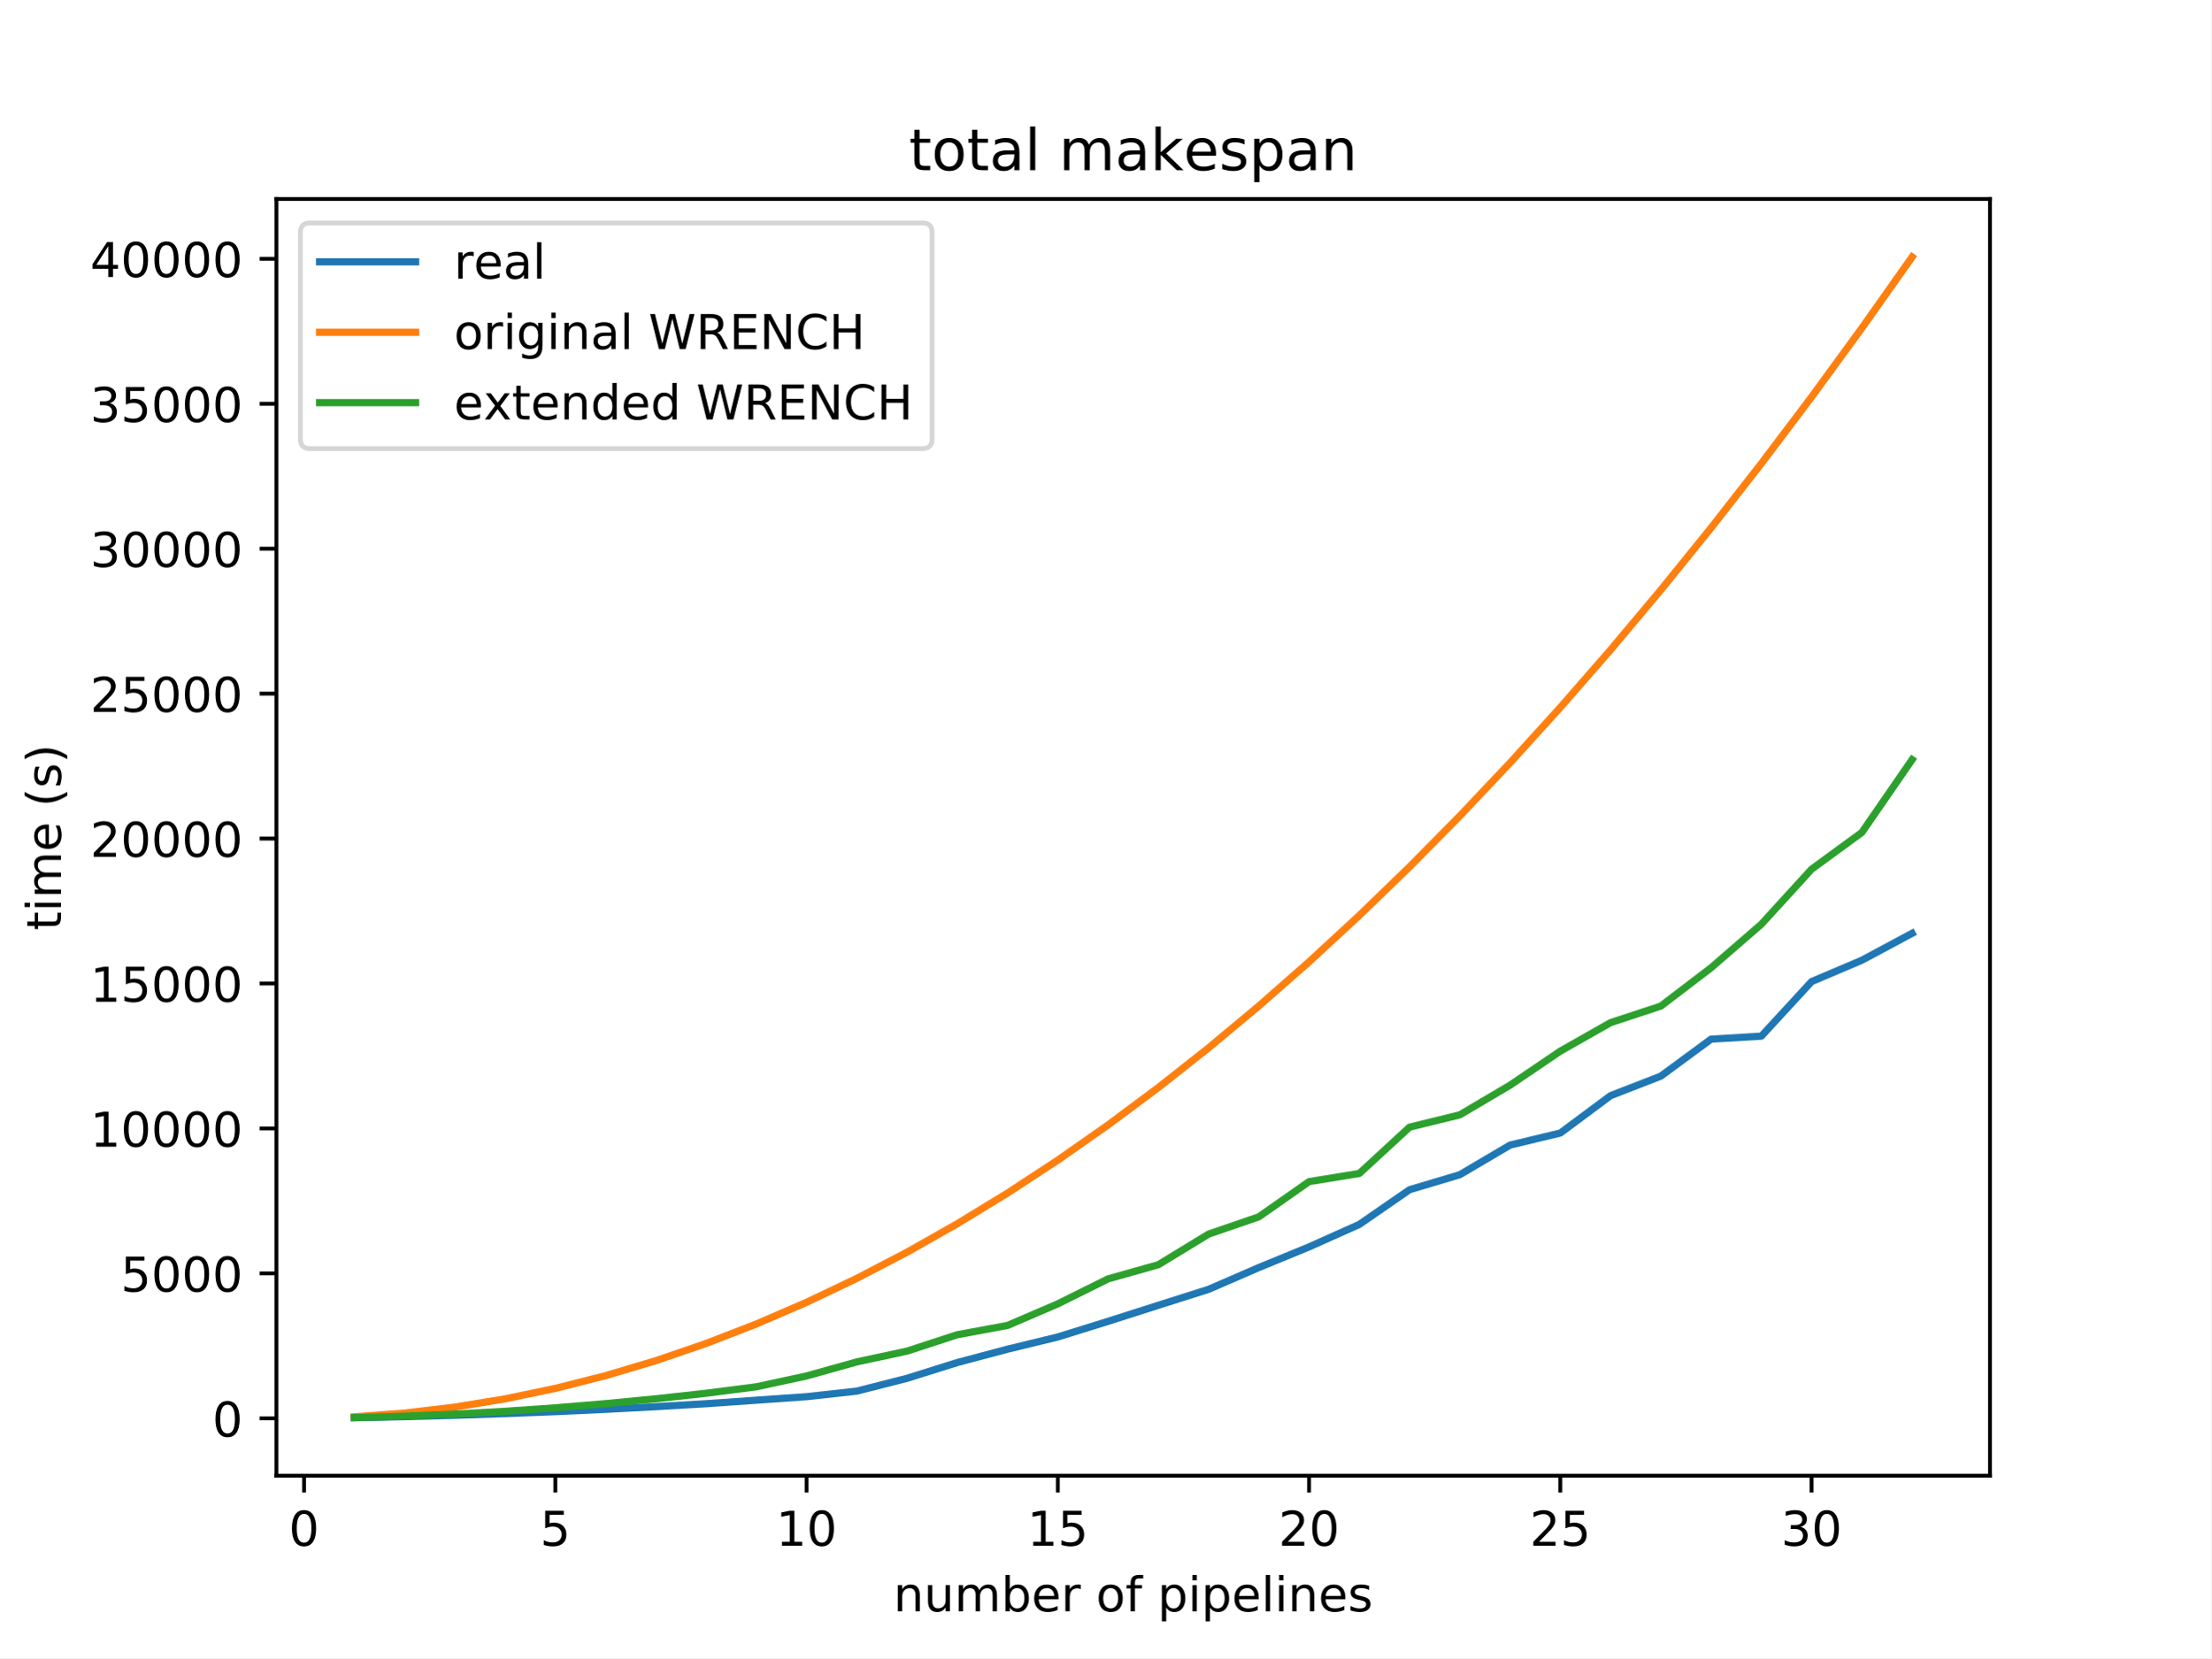
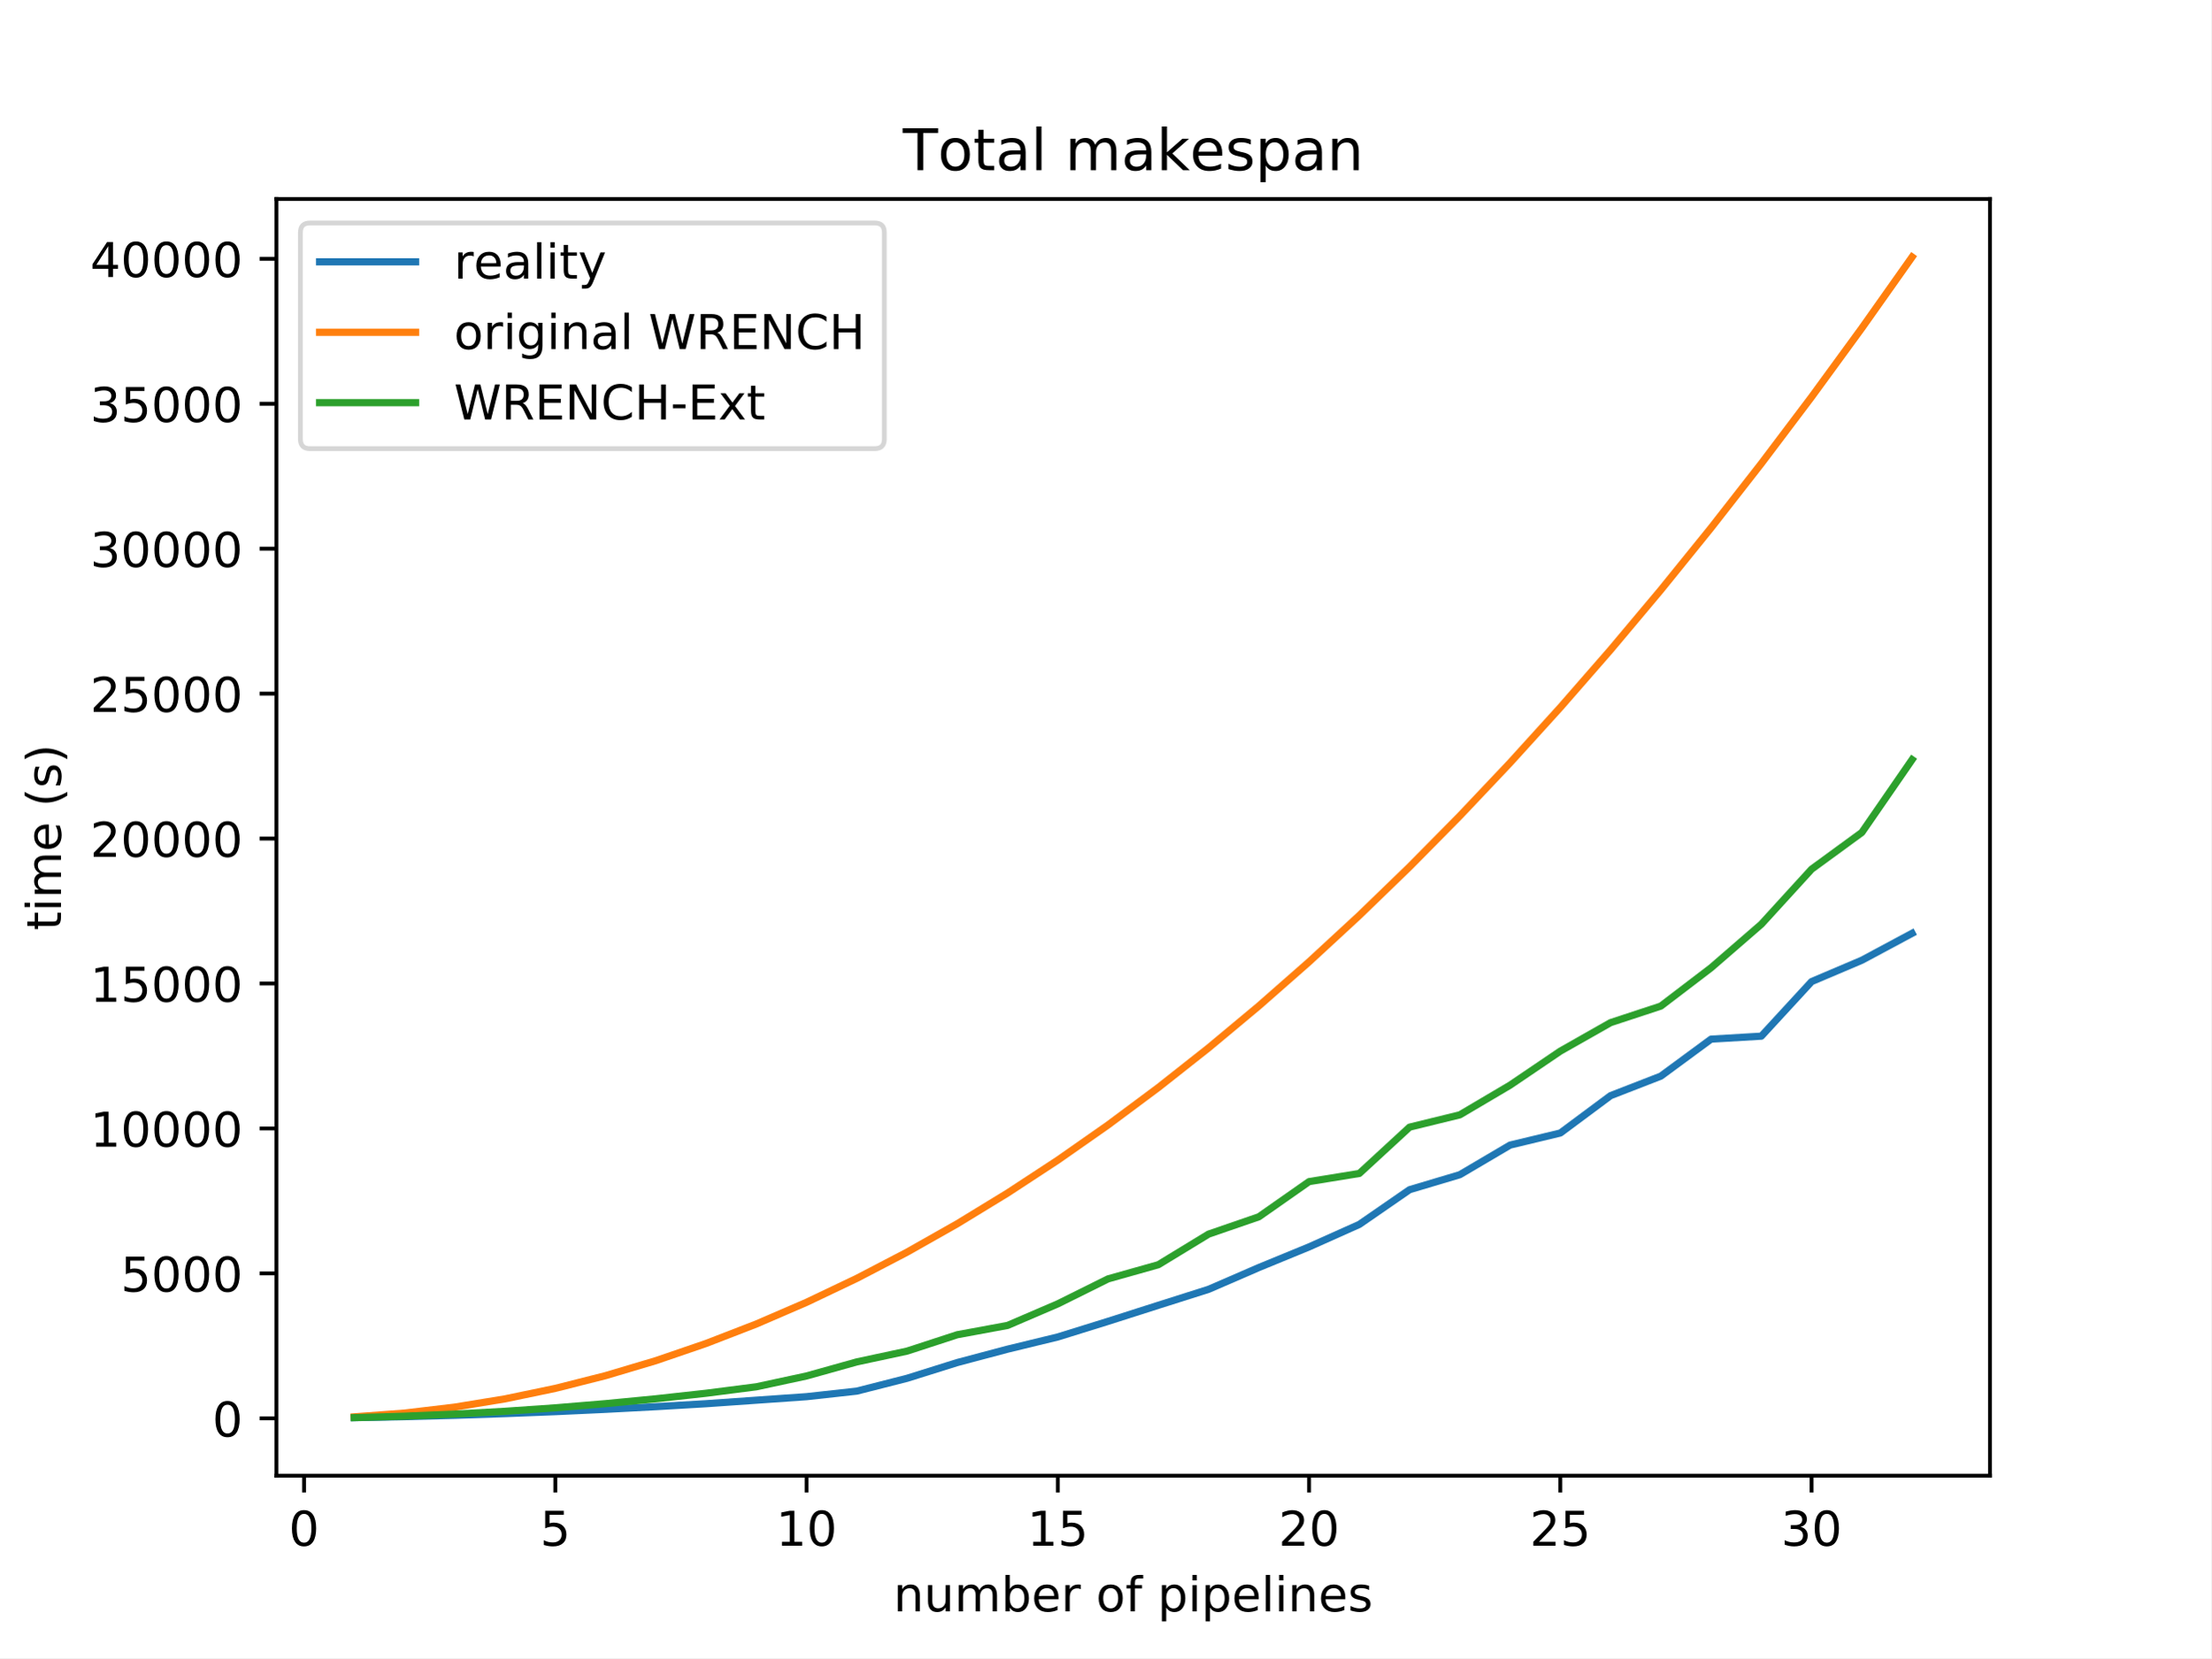
<svg xmlns="http://www.w3.org/2000/svg" xmlns:xlink="http://www.w3.org/1999/xlink" height="345.6pt" version="1.1" viewBox="0 0 460.8 345.6" width="460.8pt">
  <defs>
    <style type="text/css">
*{stroke-linecap:butt;stroke-linejoin:round;}
  </style>
  </defs>
  <g id="figure_1">
    <g id="patch_1">
      <path d="M 0 345.6  L 460.8 345.6  L 460.8 0  L 0 0  z " style="fill:#ffffff;" />
    </g>
    <g id="axes_1">
      <g id="patch_2">
        <path d="M 57.6 307.584  L 414.72 307.584  L 414.72 41.472  L 57.6 41.472  z " style="fill:#ffffff;" />
      </g>
      <g id="matplotlib.axis_1">
        <g id="xtick_1">
          <g id="line2d_1">
            <defs>
-               <path d="M 0 0  L 0 3.5  " id="m615614e646" style="stroke:#000000;stroke-width:0.8;" />
-             </defs>
-             <g>
-               <use style="stroke:#000000;stroke-width:0.8;" x="63.36" xlink:href="#m615614e646" y="307.584" />
+               <path d="M 0 0  L 0 3.5  " id="m63634c0e5e" style="stroke:#000000;stroke-width:0.8;" />
+             </defs>
+             <g>
+               <use style="stroke:#000000;stroke-width:0.8;" x="63.36" xlink:href="#m63634c0e5e" y="307.584" />
            </g>
          </g>
          <g id="text_1">
            <defs>
              <path d="M 31.781 66.406  Q 24.172 66.406 20.328 58.906  Q 16.5 51.422 16.5 36.375  Q 16.5 21.391 20.328 13.891  Q 24.172 6.391 31.781 6.391  Q 39.453 6.391 43.281 13.891  Q 47.125 21.391 47.125 36.375  Q 47.125 51.422 43.281 58.906  Q 39.453 66.406 31.781 66.406  z M 31.781 74.219  Q 44.047 74.219 50.516 64.516  Q 56.984 54.828 56.984 36.375  Q 56.984 17.969 50.516 8.266  Q 44.047 -1.422 31.781 -1.422  Q 19.531 -1.422 13.062 8.266  Q 6.594 17.969 6.594 36.375  Q 6.594 54.828 13.062 64.516  Q 19.531 74.219 31.781 74.219  z " id="DejaVuSans-48" />
            </defs>
            <g transform="translate(60.17875 322.1824)scale(0.1 -0.1)">
              <use xlink:href="#DejaVuSans-48" />
            </g>
          </g>
        </g>
        <g id="xtick_2">
          <g id="line2d_2">
            <g>
-               <use style="stroke:#000000;stroke-width:0.8;" x="115.724" xlink:href="#m615614e646" y="307.584" />
+               <use style="stroke:#000000;stroke-width:0.8;" x="115.724" xlink:href="#m63634c0e5e" y="307.584" />
            </g>
          </g>
          <g id="text_2">
            <defs>
              <path d="M 10.797 72.906  L 49.516 72.906  L 49.516 64.594  L 19.828 64.594  L 19.828 46.734  Q 21.969 47.469 24.109 47.828  Q 26.266 48.188 28.422 48.188  Q 40.625 48.188 47.75 41.5  Q 54.891 34.812 54.891 23.391  Q 54.891 11.625 47.562 5.094  Q 40.234 -1.422 26.906 -1.422  Q 22.312 -1.422 17.547 -0.641  Q 12.797 0.141 7.719 1.703  L 7.719 11.625  Q 12.109 9.234 16.797 8.062  Q 21.484 6.891 26.703 6.891  Q 35.156 6.891 40.078 11.328  Q 45.016 15.766 45.016 23.391  Q 45.016 31 40.078 35.438  Q 35.156 39.891 26.703 39.891  Q 22.75 39.891 18.812 39.016  Q 14.891 38.141 10.797 36.281  z " id="DejaVuSans-53" />
            </defs>
            <g transform="translate(112.5424 322.1824)scale(0.1 -0.1)">
              <use xlink:href="#DejaVuSans-53" />
            </g>
          </g>
        </g>
        <g id="xtick_3">
          <g id="line2d_3">
            <g>
-               <use style="stroke:#000000;stroke-width:0.8;" x="168.087" xlink:href="#m615614e646" y="307.584" />
+               <use style="stroke:#000000;stroke-width:0.8;" x="168.087" xlink:href="#m63634c0e5e" y="307.584" />
            </g>
          </g>
          <g id="text_3">
            <defs>
              <path d="M 12.406 8.297  L 28.516 8.297  L 28.516 63.922  L 10.984 60.406  L 10.984 69.391  L 28.422 72.906  L 38.281 72.906  L 38.281 8.297  L 54.391 8.297  L 54.391 0  L 12.406 0  z " id="DejaVuSans-49" />
            </defs>
            <g transform="translate(161.7248 322.1824)scale(0.1 -0.1)">
              <use xlink:href="#DejaVuSans-49" />
              <use x="63.623" xlink:href="#DejaVuSans-48" />
            </g>
          </g>
        </g>
        <g id="xtick_4">
          <g id="line2d_4">
            <g>
-               <use style="stroke:#000000;stroke-width:0.8;" x="220.451" xlink:href="#m615614e646" y="307.584" />
+               <use style="stroke:#000000;stroke-width:0.8;" x="220.451" xlink:href="#m63634c0e5e" y="307.584" />
            </g>
          </g>
          <g id="text_4">
            <g transform="translate(214.0884 322.1824)scale(0.1 -0.1)">
              <use xlink:href="#DejaVuSans-49" />
              <use x="63.623" xlink:href="#DejaVuSans-53" />
            </g>
          </g>
        </g>
        <g id="xtick_5">
          <g id="line2d_5">
            <g>
-               <use style="stroke:#000000;stroke-width:0.8;" x="272.815" xlink:href="#m615614e646" y="307.584" />
+               <use style="stroke:#000000;stroke-width:0.8;" x="272.815" xlink:href="#m63634c0e5e" y="307.584" />
            </g>
          </g>
          <g id="text_5">
            <defs>
              <path d="M 19.188 8.297  L 53.609 8.297  L 53.609 0  L 7.328 0  L 7.328 8.297  Q 12.938 14.109 22.625 23.891  Q 32.328 33.688 34.812 36.531  Q 39.547 41.844 41.422 45.531  Q 43.312 49.219 43.312 52.781  Q 43.312 58.594 39.234 62.25  Q 35.156 65.922 28.609 65.922  Q 23.969 65.922 18.812 64.312  Q 13.672 62.703 7.812 59.422  L 7.812 69.391  Q 13.766 71.781 18.938 73  Q 24.125 74.219 28.422 74.219  Q 39.75 74.219 46.484 68.547  Q 53.219 62.891 53.219 53.422  Q 53.219 48.922 51.531 44.891  Q 49.859 40.875 45.406 35.406  Q 44.188 33.984 37.641 27.219  Q 31.109 20.453 19.188 8.297  z " id="DejaVuSans-50" />
            </defs>
            <g transform="translate(266.452 322.1824)scale(0.1 -0.1)">
              <use xlink:href="#DejaVuSans-50" />
              <use x="63.623" xlink:href="#DejaVuSans-48" />
            </g>
          </g>
        </g>
        <g id="xtick_6">
          <g id="line2d_6">
            <g>
-               <use style="stroke:#000000;stroke-width:0.8;" x="325.178" xlink:href="#m615614e646" y="307.584" />
+               <use style="stroke:#000000;stroke-width:0.8;" x="325.178" xlink:href="#m63634c0e5e" y="307.584" />
            </g>
          </g>
          <g id="text_6">
            <g transform="translate(318.8157 322.1824)scale(0.1 -0.1)">
              <use xlink:href="#DejaVuSans-50" />
              <use x="63.623" xlink:href="#DejaVuSans-53" />
            </g>
          </g>
        </g>
        <g id="xtick_7">
          <g id="line2d_7">
            <g>
-               <use style="stroke:#000000;stroke-width:0.8;" x="377.542" xlink:href="#m615614e646" y="307.584" />
+               <use style="stroke:#000000;stroke-width:0.8;" x="377.542" xlink:href="#m63634c0e5e" y="307.584" />
            </g>
          </g>
          <g id="text_7">
            <defs>
              <path d="M 40.578 39.312  Q 47.656 37.797 51.625 33  Q 55.609 28.219 55.609 21.188  Q 55.609 10.406 48.188 4.484  Q 40.766 -1.422 27.094 -1.422  Q 22.516 -1.422 17.656 -0.516  Q 12.797 0.391 7.625 2.203  L 7.625 11.719  Q 11.719 9.328 16.594 8.109  Q 21.484 6.891 26.812 6.891  Q 36.078 6.891 40.938 10.547  Q 45.797 14.203 45.797 21.188  Q 45.797 27.641 41.281 31.266  Q 36.766 34.906 28.719 34.906  L 20.219 34.906  L 20.219 43.016  L 29.109 43.016  Q 36.375 43.016 40.234 45.922  Q 44.094 48.828 44.094 54.297  Q 44.094 59.906 40.109 62.906  Q 36.141 65.922 28.719 65.922  Q 24.656 65.922 20.016 65.031  Q 15.375 64.156 9.812 62.312  L 9.812 71.094  Q 15.438 72.656 20.344 73.438  Q 25.25 74.219 29.594 74.219  Q 40.828 74.219 47.359 69.109  Q 53.906 64.016 53.906 55.328  Q 53.906 49.266 50.438 45.094  Q 46.969 40.922 40.578 39.312  z " id="DejaVuSans-51" />
            </defs>
            <g transform="translate(371.1793 322.1824)scale(0.1 -0.1)">
              <use xlink:href="#DejaVuSans-51" />
              <use x="63.623" xlink:href="#DejaVuSans-48" />
            </g>
          </g>
        </g>
        <g id="text_8">
          <defs>
            <path d="M 54.891 33.016  L 54.891 0  L 45.906 0  L 45.906 32.719  Q 45.906 40.484 42.875 44.328  Q 39.844 48.188 33.797 48.188  Q 26.516 48.188 22.312 43.547  Q 18.109 38.922 18.109 30.906  L 18.109 0  L 9.078 0  L 9.078 54.688  L 18.109 54.688  L 18.109 46.188  Q 21.344 51.125 25.703 53.562  Q 30.078 56 35.797 56  Q 45.219 56 50.047 50.172  Q 54.891 44.344 54.891 33.016  z " id="DejaVuSans-110" />
            <path d="M 8.5 21.578  L 8.5 54.688  L 17.484 54.688  L 17.484 21.922  Q 17.484 14.156 20.5 10.266  Q 23.531 6.391 29.594 6.391  Q 36.859 6.391 41.078 11.031  Q 45.312 15.672 45.312 23.688  L 45.312 54.688  L 54.297 54.688  L 54.297 0  L 45.312 0  L 45.312 8.406  Q 42.047 3.422 37.719 1  Q 33.406 -1.422 27.688 -1.422  Q 18.266 -1.422 13.375 4.438  Q 8.5 10.297 8.5 21.578  z M 31.109 56  z " id="DejaVuSans-117" />
            <path d="M 52 44.188  Q 55.375 50.25 60.062 53.125  Q 64.75 56 71.094 56  Q 79.641 56 84.281 50.016  Q 88.922 44.047 88.922 33.016  L 88.922 0  L 79.891 0  L 79.891 32.719  Q 79.891 40.578 77.094 44.375  Q 74.312 48.188 68.609 48.188  Q 61.625 48.188 57.562 43.547  Q 53.516 38.922 53.516 30.906  L 53.516 0  L 44.484 0  L 44.484 32.719  Q 44.484 40.625 41.703 44.406  Q 38.922 48.188 33.109 48.188  Q 26.219 48.188 22.156 43.531  Q 18.109 38.875 18.109 30.906  L 18.109 0  L 9.078 0  L 9.078 54.688  L 18.109 54.688  L 18.109 46.188  Q 21.188 51.219 25.484 53.609  Q 29.781 56 35.688 56  Q 41.656 56 45.828 52.969  Q 50 49.953 52 44.188  z " id="DejaVuSans-109" />
            <path d="M 48.688 27.297  Q 48.688 37.203 44.609 42.844  Q 40.531 48.484 33.406 48.484  Q 26.266 48.484 22.188 42.844  Q 18.109 37.203 18.109 27.297  Q 18.109 17.391 22.188 11.75  Q 26.266 6.109 33.406 6.109  Q 40.531 6.109 44.609 11.75  Q 48.688 17.391 48.688 27.297  z M 18.109 46.391  Q 20.953 51.266 25.266 53.625  Q 29.594 56 35.594 56  Q 45.562 56 51.781 48.094  Q 58.016 40.188 58.016 27.297  Q 58.016 14.406 51.781 6.484  Q 45.562 -1.422 35.594 -1.422  Q 29.594 -1.422 25.266 0.953  Q 20.953 3.328 18.109 8.203  L 18.109 0  L 9.078 0  L 9.078 75.984  L 18.109 75.984  z " id="DejaVuSans-98" />
            <path d="M 56.203 29.594  L 56.203 25.203  L 14.891 25.203  Q 15.484 15.922 20.484 11.062  Q 25.484 6.203 34.422 6.203  Q 39.594 6.203 44.453 7.469  Q 49.312 8.734 54.109 11.281  L 54.109 2.781  Q 49.266 0.734 44.188 -0.344  Q 39.109 -1.422 33.891 -1.422  Q 20.797 -1.422 13.156 6.188  Q 5.516 13.812 5.516 26.812  Q 5.516 40.234 12.766 48.109  Q 20.016 56 32.328 56  Q 43.359 56 49.781 48.891  Q 56.203 41.797 56.203 29.594  z M 47.219 32.234  Q 47.125 39.594 43.094 43.984  Q 39.062 48.391 32.422 48.391  Q 24.906 48.391 20.391 44.141  Q 15.875 39.891 15.188 32.172  z " id="DejaVuSans-101" />
            <path d="M 41.109 46.297  Q 39.594 47.172 37.812 47.578  Q 36.031 48 33.891 48  Q 26.266 48 22.188 43.047  Q 18.109 38.094 18.109 28.812  L 18.109 0  L 9.078 0  L 9.078 54.688  L 18.109 54.688  L 18.109 46.188  Q 20.953 51.172 25.484 53.578  Q 30.031 56 36.531 56  Q 37.453 56 38.578 55.875  Q 39.703 55.766 41.062 55.516  z " id="DejaVuSans-114" />
            <path id="DejaVuSans-32" />
            <path d="M 30.609 48.391  Q 23.391 48.391 19.188 42.75  Q 14.984 37.109 14.984 27.297  Q 14.984 17.484 19.156 11.844  Q 23.344 6.203 30.609 6.203  Q 37.797 6.203 41.984 11.859  Q 46.188 17.531 46.188 27.297  Q 46.188 37.016 41.984 42.703  Q 37.797 48.391 30.609 48.391  z M 30.609 56  Q 42.328 56 49.016 48.375  Q 55.719 40.766 55.719 27.297  Q 55.719 13.875 49.016 6.219  Q 42.328 -1.422 30.609 -1.422  Q 18.844 -1.422 12.172 6.219  Q 5.516 13.875 5.516 27.297  Q 5.516 40.766 12.172 48.375  Q 18.844 56 30.609 56  z " id="DejaVuSans-111" />
            <path d="M 37.109 75.984  L 37.109 68.5  L 28.516 68.5  Q 23.688 68.5 21.797 66.547  Q 19.922 64.594 19.922 59.516  L 19.922 54.688  L 34.719 54.688  L 34.719 47.703  L 19.922 47.703  L 19.922 0  L 10.891 0  L 10.891 47.703  L 2.297 47.703  L 2.297 54.688  L 10.891 54.688  L 10.891 58.5  Q 10.891 67.625 15.141 71.797  Q 19.391 75.984 28.609 75.984  z " id="DejaVuSans-102" />
            <path d="M 18.109 8.203  L 18.109 -20.797  L 9.078 -20.797  L 9.078 54.688  L 18.109 54.688  L 18.109 46.391  Q 20.953 51.266 25.266 53.625  Q 29.594 56 35.594 56  Q 45.562 56 51.781 48.094  Q 58.016 40.188 58.016 27.297  Q 58.016 14.406 51.781 6.484  Q 45.562 -1.422 35.594 -1.422  Q 29.594 -1.422 25.266 0.953  Q 20.953 3.328 18.109 8.203  z M 48.688 27.297  Q 48.688 37.203 44.609 42.844  Q 40.531 48.484 33.406 48.484  Q 26.266 48.484 22.188 42.844  Q 18.109 37.203 18.109 27.297  Q 18.109 17.391 22.188 11.75  Q 26.266 6.109 33.406 6.109  Q 40.531 6.109 44.609 11.75  Q 48.688 17.391 48.688 27.297  z " id="DejaVuSans-112" />
            <path d="M 9.422 54.688  L 18.406 54.688  L 18.406 0  L 9.422 0  z M 9.422 75.984  L 18.406 75.984  L 18.406 64.594  L 9.422 64.594  z " id="DejaVuSans-105" />
            <path d="M 9.422 75.984  L 18.406 75.984  L 18.406 0  L 9.422 0  z " id="DejaVuSans-108" />
            <path d="M 44.281 53.078  L 44.281 44.578  Q 40.484 46.531 36.375 47.5  Q 32.281 48.484 27.875 48.484  Q 21.188 48.484 17.844 46.438  Q 14.5 44.391 14.5 40.281  Q 14.5 37.156 16.891 35.375  Q 19.281 33.594 26.516 31.984  L 29.594 31.297  Q 39.156 29.25 43.188 25.516  Q 47.219 21.781 47.219 15.094  Q 47.219 7.469 41.188 3.016  Q 35.156 -1.422 24.609 -1.422  Q 20.219 -1.422 15.453 -0.562  Q 10.688 0.297 5.422 2  L 5.422 11.281  Q 10.406 8.688 15.234 7.391  Q 20.062 6.109 24.812 6.109  Q 31.156 6.109 34.562 8.281  Q 37.984 10.453 37.984 14.406  Q 37.984 18.062 35.516 20.016  Q 33.062 21.969 24.703 23.781  L 21.578 24.516  Q 13.234 26.266 9.516 29.906  Q 5.812 33.547 5.812 39.891  Q 5.812 47.609 11.281 51.797  Q 16.75 56 26.812 56  Q 31.781 56 36.172 55.266  Q 40.578 54.547 44.281 53.078  z " id="DejaVuSans-115" />
          </defs>
          <g transform="translate(186.2061 335.8606)scale(0.1 -0.1)">
            <use xlink:href="#DejaVuSans-110" />
            <use x="63.379" xlink:href="#DejaVuSans-117" />
            <use x="126.758" xlink:href="#DejaVuSans-109" />
            <use x="224.17" xlink:href="#DejaVuSans-98" />
            <use x="287.646" xlink:href="#DejaVuSans-101" />
            <use x="349.17" xlink:href="#DejaVuSans-114" />
            <use x="390.283" xlink:href="#DejaVuSans-32" />
            <use x="422.07" xlink:href="#DejaVuSans-111" />
            <use x="483.252" xlink:href="#DejaVuSans-102" />
            <use x="518.457" xlink:href="#DejaVuSans-32" />
            <use x="550.244" xlink:href="#DejaVuSans-112" />
            <use x="613.721" xlink:href="#DejaVuSans-105" />
            <use x="641.504" xlink:href="#DejaVuSans-112" />
            <use x="704.98" xlink:href="#DejaVuSans-101" />
            <use x="766.504" xlink:href="#DejaVuSans-108" />
            <use x="794.287" xlink:href="#DejaVuSans-105" />
            <use x="822.07" xlink:href="#DejaVuSans-110" />
            <use x="885.449" xlink:href="#DejaVuSans-101" />
            <use x="946.973" xlink:href="#DejaVuSans-115" />
          </g>
        </g>
      </g>
      <g id="matplotlib.axis_2">
        <g id="ytick_1">
          <g id="line2d_8">
            <defs>
-               <path d="M 0 0  L -3.5 0  " id="m56612172e6" style="stroke:#000000;stroke-width:0.8;" />
-             </defs>
-             <g>
-               <use style="stroke:#000000;stroke-width:0.8;" x="57.6" xlink:href="#m56612172e6" y="295.631" />
+               <path d="M 0 0  L -3.5 0  " id="mc3834edd6b" style="stroke:#000000;stroke-width:0.8;" />
+             </defs>
+             <g>
+               <use style="stroke:#000000;stroke-width:0.8;" x="57.6" xlink:href="#mc3834edd6b" y="295.631" />
            </g>
          </g>
          <g id="text_9">
            <g transform="translate(44.2375 299.4303)scale(0.1 -0.1)">
              <use xlink:href="#DejaVuSans-48" />
            </g>
          </g>
        </g>
        <g id="ytick_2">
          <g id="line2d_9">
            <g>
-               <use style="stroke:#000000;stroke-width:0.8;" x="57.6" xlink:href="#m56612172e6" y="265.419" />
+               <use style="stroke:#000000;stroke-width:0.8;" x="57.6" xlink:href="#mc3834edd6b" y="265.419" />
            </g>
          </g>
          <g id="text_10">
            <g transform="translate(25.15 269.2185)scale(0.1 -0.1)">
              <use xlink:href="#DejaVuSans-53" />
              <use x="63.623" xlink:href="#DejaVuSans-48" />
              <use x="127.246" xlink:href="#DejaVuSans-48" />
              <use x="190.869" xlink:href="#DejaVuSans-48" />
            </g>
          </g>
        </g>
        <g id="ytick_3">
          <g id="line2d_10">
            <g>
-               <use style="stroke:#000000;stroke-width:0.8;" x="57.6" xlink:href="#m56612172e6" y="235.208" />
+               <use style="stroke:#000000;stroke-width:0.8;" x="57.6" xlink:href="#mc3834edd6b" y="235.208" />
            </g>
          </g>
          <g id="text_11">
            <g transform="translate(18.7875 239.0068)scale(0.1 -0.1)">
              <use xlink:href="#DejaVuSans-49" />
              <use x="63.623" xlink:href="#DejaVuSans-48" />
              <use x="127.246" xlink:href="#DejaVuSans-48" />
              <use x="190.869" xlink:href="#DejaVuSans-48" />
              <use x="254.492" xlink:href="#DejaVuSans-48" />
            </g>
          </g>
        </g>
        <g id="ytick_4">
          <g id="line2d_11">
            <g>
-               <use style="stroke:#000000;stroke-width:0.8;" x="57.6" xlink:href="#m56612172e6" y="204.996" />
+               <use style="stroke:#000000;stroke-width:0.8;" x="57.6" xlink:href="#mc3834edd6b" y="204.996" />
            </g>
          </g>
          <g id="text_12">
            <g transform="translate(18.7875 208.7951)scale(0.1 -0.1)">
              <use xlink:href="#DejaVuSans-49" />
              <use x="63.623" xlink:href="#DejaVuSans-53" />
              <use x="127.246" xlink:href="#DejaVuSans-48" />
              <use x="190.869" xlink:href="#DejaVuSans-48" />
              <use x="254.492" xlink:href="#DejaVuSans-48" />
            </g>
          </g>
        </g>
        <g id="ytick_5">
          <g id="line2d_12">
            <g>
-               <use style="stroke:#000000;stroke-width:0.8;" x="57.6" xlink:href="#m56612172e6" y="174.784" />
+               <use style="stroke:#000000;stroke-width:0.8;" x="57.6" xlink:href="#mc3834edd6b" y="174.784" />
            </g>
          </g>
          <g id="text_13">
            <g transform="translate(18.7875 178.5834)scale(0.1 -0.1)">
              <use xlink:href="#DejaVuSans-50" />
              <use x="63.623" xlink:href="#DejaVuSans-48" />
              <use x="127.246" xlink:href="#DejaVuSans-48" />
              <use x="190.869" xlink:href="#DejaVuSans-48" />
              <use x="254.492" xlink:href="#DejaVuSans-48" />
            </g>
          </g>
        </g>
        <g id="ytick_6">
          <g id="line2d_13">
            <g>
-               <use style="stroke:#000000;stroke-width:0.8;" x="57.6" xlink:href="#m56612172e6" y="144.572" />
+               <use style="stroke:#000000;stroke-width:0.8;" x="57.6" xlink:href="#mc3834edd6b" y="144.572" />
            </g>
          </g>
          <g id="text_14">
            <g transform="translate(18.7875 148.3716)scale(0.1 -0.1)">
              <use xlink:href="#DejaVuSans-50" />
              <use x="63.623" xlink:href="#DejaVuSans-53" />
              <use x="127.246" xlink:href="#DejaVuSans-48" />
              <use x="190.869" xlink:href="#DejaVuSans-48" />
              <use x="254.492" xlink:href="#DejaVuSans-48" />
            </g>
          </g>
        </g>
        <g id="ytick_7">
          <g id="line2d_14">
            <g>
-               <use style="stroke:#000000;stroke-width:0.8;" x="57.6" xlink:href="#m56612172e6" y="114.361" />
+               <use style="stroke:#000000;stroke-width:0.8;" x="57.6" xlink:href="#mc3834edd6b" y="114.361" />
            </g>
          </g>
          <g id="text_15">
            <g transform="translate(18.7875 118.1599)scale(0.1 -0.1)">
              <use xlink:href="#DejaVuSans-51" />
              <use x="63.623" xlink:href="#DejaVuSans-48" />
              <use x="127.246" xlink:href="#DejaVuSans-48" />
              <use x="190.869" xlink:href="#DejaVuSans-48" />
              <use x="254.492" xlink:href="#DejaVuSans-48" />
            </g>
          </g>
        </g>
        <g id="ytick_8">
          <g id="line2d_15">
            <g>
-               <use style="stroke:#000000;stroke-width:0.8;" x="57.6" xlink:href="#m56612172e6" y="84.149" />
+               <use style="stroke:#000000;stroke-width:0.8;" x="57.6" xlink:href="#mc3834edd6b" y="84.149" />
            </g>
          </g>
          <g id="text_16">
            <g transform="translate(18.7875 87.94819)scale(0.1 -0.1)">
              <use xlink:href="#DejaVuSans-51" />
              <use x="63.623" xlink:href="#DejaVuSans-53" />
              <use x="127.246" xlink:href="#DejaVuSans-48" />
              <use x="190.869" xlink:href="#DejaVuSans-48" />
              <use x="254.492" xlink:href="#DejaVuSans-48" />
            </g>
          </g>
        </g>
        <g id="ytick_9">
          <g id="line2d_16">
            <g>
-               <use style="stroke:#000000;stroke-width:0.8;" x="57.6" xlink:href="#m56612172e6" y="53.937" />
+               <use style="stroke:#000000;stroke-width:0.8;" x="57.6" xlink:href="#mc3834edd6b" y="53.937" />
            </g>
          </g>
          <g id="text_17">
            <defs>
              <path d="M 37.797 64.312  L 12.891 25.391  L 37.797 25.391  z M 35.203 72.906  L 47.609 72.906  L 47.609 25.391  L 58.016 25.391  L 58.016 17.188  L 47.609 17.188  L 47.609 0  L 37.797 0  L 37.797 17.188  L 4.891 17.188  L 4.891 26.703  z " id="DejaVuSans-52" />
            </defs>
            <g transform="translate(18.7875 57.73646)scale(0.1 -0.1)">
              <use xlink:href="#DejaVuSans-52" />
              <use x="63.623" xlink:href="#DejaVuSans-48" />
              <use x="127.246" xlink:href="#DejaVuSans-48" />
              <use x="190.869" xlink:href="#DejaVuSans-48" />
              <use x="254.492" xlink:href="#DejaVuSans-48" />
            </g>
          </g>
        </g>
        <g id="text_18">
          <defs>
            <path d="M 18.312 70.219  L 18.312 54.688  L 36.812 54.688  L 36.812 47.703  L 18.312 47.703  L 18.312 18.016  Q 18.312 11.328 20.141 9.422  Q 21.969 7.516 27.594 7.516  L 36.812 7.516  L 36.812 0  L 27.594 0  Q 17.188 0 13.234 3.875  Q 9.281 7.766 9.281 18.016  L 9.281 47.703  L 2.688 47.703  L 2.688 54.688  L 9.281 54.688  L 9.281 70.219  z " id="DejaVuSans-116" />
            <path d="M 31 75.875  Q 24.469 64.656 21.281 53.656  Q 18.109 42.672 18.109 31.391  Q 18.109 20.125 21.312 9.062  Q 24.516 -2 31 -13.188  L 23.188 -13.188  Q 15.875 -1.703 12.234 9.375  Q 8.594 20.453 8.594 31.391  Q 8.594 42.281 12.203 53.312  Q 15.828 64.359 23.188 75.875  z " id="DejaVuSans-40" />
            <path d="M 8.016 75.875  L 15.828 75.875  Q 23.141 64.359 26.781 53.312  Q 30.422 42.281 30.422 31.391  Q 30.422 20.453 26.781 9.375  Q 23.141 -1.703 15.828 -13.188  L 8.016 -13.188  Q 14.5 -2 17.703 9.062  Q 20.906 20.125 20.906 31.391  Q 20.906 42.672 17.703 53.656  Q 14.5 64.656 8.016 75.875  z " id="DejaVuSans-41" />
          </defs>
          <g transform="translate(12.70781 193.9194)rotate(-90)scale(0.1 -0.1)">
            <use xlink:href="#DejaVuSans-116" />
            <use x="39.209" xlink:href="#DejaVuSans-105" />
            <use x="66.992" xlink:href="#DejaVuSans-109" />
            <use x="164.404" xlink:href="#DejaVuSans-101" />
            <use x="225.928" xlink:href="#DejaVuSans-32" />
            <use x="257.715" xlink:href="#DejaVuSans-40" />
            <use x="296.729" xlink:href="#DejaVuSans-115" />
            <use x="348.828" xlink:href="#DejaVuSans-41" />
          </g>
        </g>
      </g>
      <g id="line2d_17">
-         <path clip-path="url(#p0e636008ab)" d="M 73.833 295.488  L 84.305 295.274  L 94.778 294.998  L 105.251 294.646  L 115.724 294.235  L 126.196 293.748  L 136.669 293.197  L 147.142 292.581  L 157.615 291.845  L 168.087 291.113  L 178.56 289.955  L 189.033 287.283  L 199.505 283.998  L 209.978 281.214  L 220.451 278.669  L 230.924 275.41  L 241.396 272.064  L 251.869 268.74  L 262.342 264.199  L 272.815 259.894  L 283.287 255.208  L 293.76 247.972  L 304.233 244.846  L 314.705 238.674  L 325.178 236.157  L 335.651 228.369  L 346.124 224.3  L 356.596 216.59  L 367.069 215.97  L 377.542 204.594  L 388.015 200.144  L 398.487 194.53  " style="fill:none;stroke:#1f77b4;stroke-linecap:square;stroke-width:1.5;" />
+         <path clip-path="url(#peaf09a7e21)" d="M 73.833 295.488  L 84.305 295.274  L 94.778 294.998  L 105.251 294.646  L 115.724 294.235  L 126.196 293.748  L 136.669 293.197  L 147.142 292.581  L 157.615 291.845  L 168.087 291.113  L 178.56 289.955  L 189.033 287.283  L 199.505 283.998  L 209.978 281.214  L 220.451 278.669  L 230.924 275.41  L 241.396 272.064  L 251.869 268.74  L 262.342 264.199  L 272.815 259.894  L 283.287 255.208  L 293.76 247.972  L 304.233 244.846  L 314.705 238.674  L 325.178 236.157  L 335.651 228.369  L 346.124 224.3  L 356.596 216.59  L 367.069 215.97  L 377.542 204.594  L 388.015 200.144  L 398.487 194.53  " style="fill:none;stroke:#1f77b4;stroke-linecap:square;stroke-width:1.5;" />
      </g>
      <g id="line2d_18">
-         <path clip-path="url(#p0e636008ab)" d="M 73.833 295.317  L 84.305 294.536  L 94.778 293.287  L 105.251 291.57  L 115.724 289.385  L 126.196 286.732  L 136.669 283.612  L 147.142 280.024  L 157.615 275.968  L 168.087 271.444  L 178.56 266.452  L 189.033 260.993  L 199.505 255.066  L 209.978 248.671  L 220.451 241.808  L 230.924 234.477  L 241.396 226.679  L 251.869 218.413  L 262.342 209.679  L 272.815 200.477  L 283.287 190.807  L 293.76 180.67  L 304.233 170.065  L 314.705 158.992  L 325.178 147.451  L 335.651 135.443  L 346.124 122.966  L 356.596 110.022  L 367.069 96.61  L 377.542 82.731  L 388.015 68.383  L 398.487 53.568  " style="fill:none;stroke:#ff7f0e;stroke-linecap:square;stroke-width:1.5;" />
+         <path clip-path="url(#peaf09a7e21)" d="M 73.833 295.317  L 84.305 294.536  L 94.778 293.287  L 105.251 291.57  L 115.724 289.385  L 126.196 286.732  L 136.669 283.612  L 147.142 280.024  L 157.615 275.968  L 168.087 271.444  L 178.56 266.452  L 189.033 260.993  L 199.505 255.066  L 209.978 248.671  L 220.451 241.808  L 230.924 234.477  L 241.396 226.679  L 251.869 218.413  L 262.342 209.679  L 272.815 200.477  L 283.287 190.807  L 293.76 180.67  L 304.233 170.065  L 314.705 158.992  L 325.178 147.451  L 335.651 135.443  L 346.124 122.966  L 356.596 110.022  L 367.069 96.61  L 377.542 82.731  L 388.015 68.383  L 398.487 53.568  " style="fill:none;stroke:#ff7f0e;stroke-linecap:square;stroke-width:1.5;" />
      </g>
      <g id="line2d_19">
-         <path clip-path="url(#p0e636008ab)" d="M 73.833 295.48  L 84.305 295.184  L 94.778 294.746  L 105.251 294.164  L 115.724 293.438  L 126.196 292.569  L 136.669 291.556  L 147.142 290.4  L 157.615 289.054  L 168.087 286.797  L 178.56 283.866  L 189.033 281.617  L 199.505 278.2  L 209.978 276.265  L 220.451 271.765  L 230.924 266.561  L 241.396 263.612  L 251.869 257.232  L 262.342 253.624  L 272.815 246.289  L 283.287 244.587  L 293.76 234.936  L 304.233 232.369  L 314.705 226.185  L 325.178 219.09  L 335.651 213.149  L 346.124 209.702  L 356.596 201.712  L 367.069 192.638  L 377.542 181.164  L 388.015 173.51  L 398.487 158.334  " style="fill:none;stroke:#2ca02c;stroke-linecap:square;stroke-width:1.5;" />
+         <path clip-path="url(#peaf09a7e21)" d="M 73.833 295.48  L 84.305 295.184  L 94.778 294.746  L 105.251 294.164  L 115.724 293.438  L 126.196 292.569  L 136.669 291.556  L 147.142 290.4  L 157.615 289.054  L 168.087 286.797  L 178.56 283.866  L 189.033 281.617  L 199.505 278.2  L 209.978 276.265  L 220.451 271.765  L 230.924 266.561  L 241.396 263.612  L 251.869 257.232  L 262.342 253.624  L 272.815 246.289  L 283.287 244.587  L 293.76 234.936  L 304.233 232.369  L 314.705 226.185  L 325.178 219.09  L 335.651 213.149  L 346.124 209.702  L 356.596 201.712  L 367.069 192.638  L 377.542 181.164  L 388.015 173.51  L 398.487 158.334  " style="fill:none;stroke:#2ca02c;stroke-linecap:square;stroke-width:1.5;" />
      </g>
      <g id="patch_3">
        <path d="M 57.6 307.584  L 57.6 41.472  " style="fill:none;stroke:#000000;stroke-linecap:square;stroke-linejoin:miter;stroke-width:0.8;" />
      </g>
      <g id="patch_4">
        <path d="M 414.72 307.584  L 414.72 41.472  " style="fill:none;stroke:#000000;stroke-linecap:square;stroke-linejoin:miter;stroke-width:0.8;" />
      </g>
      <g id="patch_5">
        <path d="M 57.6 307.584  L 414.72 307.584  " style="fill:none;stroke:#000000;stroke-linecap:square;stroke-linejoin:miter;stroke-width:0.8;" />
      </g>
      <g id="patch_6">
        <path d="M 57.6 41.472  L 414.72 41.472  " style="fill:none;stroke:#000000;stroke-linecap:square;stroke-linejoin:miter;stroke-width:0.8;" />
      </g>
      <g id="text_19">
        <defs>
+           <path d="M -0.297 72.906  L 61.375 72.906  L 61.375 64.594  L 35.5 64.594  L 35.5 0  L 25.594 0  L 25.594 64.594  L -0.297 64.594  z " id="DejaVuSans-84" />
          <path d="M 34.281 27.484  Q 23.391 27.484 19.188 25  Q 14.984 22.516 14.984 16.5  Q 14.984 11.719 18.141 8.906  Q 21.297 6.109 26.703 6.109  Q 34.188 6.109 38.703 11.406  Q 43.219 16.703 43.219 25.484  L 43.219 27.484  z M 52.203 31.203  L 52.203 0  L 43.219 0  L 43.219 8.297  Q 40.141 3.328 35.547 0.953  Q 30.953 -1.422 24.312 -1.422  Q 15.922 -1.422 10.953 3.297  Q 6 8.016 6 15.922  Q 6 25.141 12.172 29.828  Q 18.359 34.516 30.609 34.516  L 43.219 34.516  L 43.219 35.406  Q 43.219 41.609 39.141 45  Q 35.062 48.391 27.688 48.391  Q 23 48.391 18.547 47.266  Q 14.109 46.141 10.016 43.891  L 10.016 52.203  Q 14.938 54.109 19.578 55.047  Q 24.219 56 28.609 56  Q 40.484 56 46.344 49.844  Q 52.203 43.703 52.203 31.203  z " id="DejaVuSans-97" />
          <path d="M 9.078 75.984  L 18.109 75.984  L 18.109 31.109  L 44.922 54.688  L 56.391 54.688  L 27.391 29.109  L 57.625 0  L 45.906 0  L 18.109 26.703  L 18.109 0  L 9.078 0  z " id="DejaVuSans-107" />
        </defs>
-         <g transform="translate(189.435 35.472)scale(0.12 -0.12)">
-           <use xlink:href="#DejaVuSans-116" />
-           <use x="39.209" xlink:href="#DejaVuSans-111" />
-           <use x="100.391" xlink:href="#DejaVuSans-116" />
-           <use x="139.6" xlink:href="#DejaVuSans-97" />
-           <use x="200.879" xlink:href="#DejaVuSans-108" />
-           <use x="228.662" xlink:href="#DejaVuSans-32" />
-           <use x="260.449" xlink:href="#DejaVuSans-109" />
-           <use x="357.861" xlink:href="#DejaVuSans-97" />
-           <use x="419.141" xlink:href="#DejaVuSans-107" />
-           <use x="477.004" xlink:href="#DejaVuSans-101" />
-           <use x="538.527" xlink:href="#DejaVuSans-115" />
-           <use x="590.627" xlink:href="#DejaVuSans-112" />
-           <use x="654.104" xlink:href="#DejaVuSans-97" />
-           <use x="715.383" xlink:href="#DejaVuSans-110" />
+         <g transform="translate(188.1384 35.472)scale(0.12 -0.12)">
+           <use xlink:href="#DejaVuSans-84" />
+           <use x="60.818" xlink:href="#DejaVuSans-111" />
+           <use x="122" xlink:href="#DejaVuSans-116" />
+           <use x="161.209" xlink:href="#DejaVuSans-97" />
+           <use x="222.488" xlink:href="#DejaVuSans-108" />
+           <use x="250.271" xlink:href="#DejaVuSans-32" />
+           <use x="282.059" xlink:href="#DejaVuSans-109" />
+           <use x="379.471" xlink:href="#DejaVuSans-97" />
+           <use x="440.75" xlink:href="#DejaVuSans-107" />
+           <use x="498.613" xlink:href="#DejaVuSans-101" />
+           <use x="560.137" xlink:href="#DejaVuSans-115" />
+           <use x="612.236" xlink:href="#DejaVuSans-112" />
+           <use x="675.713" xlink:href="#DejaVuSans-97" />
+           <use x="736.992" xlink:href="#DejaVuSans-110" />
        </g>
      </g>
      <g id="legend_1">
        <g id="patch_7">
-           <path d="M 64.6 93.506  L 192.248 93.506  Q 194.248 93.506 194.248 91.506  L 194.248 48.472  Q 194.248 46.472 192.248 46.472  L 64.6 46.472  Q 62.6 46.472 62.6 48.472  L 62.6 91.506  Q 62.6 93.506 64.6 93.506  z " style="fill:#ffffff;opacity:0.8;stroke:#cccccc;stroke-linejoin:miter;" />
+           <path d="M 64.6 93.506  L 182.295 93.506  Q 184.295 93.506 184.295 91.506  L 184.295 48.472  Q 184.295 46.472 182.295 46.472  L 64.6 46.472  Q 62.6 46.472 62.6 48.472  L 62.6 91.506  Q 62.6 93.506 64.6 93.506  z " style="fill:#ffffff;opacity:0.8;stroke:#cccccc;stroke-linejoin:miter;" />
        </g>
        <g id="line2d_20">
          <path d="M 66.6 54.57  L 86.6 54.57  " style="fill:none;stroke:#1f77b4;stroke-linecap:square;stroke-width:1.5;" />
        </g>
        <g id="line2d_21" />
        <g id="text_20">
+           <defs>
+             <path d="M 32.172 -5.078  Q 28.375 -14.844 24.75 -17.812  Q 21.141 -20.797 15.094 -20.797  L 7.906 -20.797  L 7.906 -13.281  L 13.188 -13.281  Q 16.891 -13.281 18.938 -11.516  Q 21 -9.766 23.484 -3.219  L 25.094 0.875  L 2.984 54.688  L 12.5 54.688  L 29.594 11.922  L 46.688 54.688  L 56.203 54.688  z " id="DejaVuSans-121" />
+           </defs>
          <g transform="translate(94.6 58.07044)scale(0.1 -0.1)">
            <use xlink:href="#DejaVuSans-114" />
            <use x="41.082" xlink:href="#DejaVuSans-101" />
            <use x="102.605" xlink:href="#DejaVuSans-97" />
            <use x="163.885" xlink:href="#DejaVuSans-108" />
+             <use x="191.668" xlink:href="#DejaVuSans-105" />
+             <use x="219.451" xlink:href="#DejaVuSans-116" />
+             <use x="258.66" xlink:href="#DejaVuSans-121" />
          </g>
        </g>
        <g id="line2d_22">
          <path d="M 66.6 69.249  L 86.6 69.249  " style="fill:none;stroke:#ff7f0e;stroke-linecap:square;stroke-width:1.5;" />
        </g>
        <g id="line2d_23" />
        <g id="text_21">
          <defs>
            <path d="M 45.406 27.984  Q 45.406 37.75 41.375 43.109  Q 37.359 48.484 30.078 48.484  Q 22.859 48.484 18.828 43.109  Q 14.797 37.75 14.797 27.984  Q 14.797 18.266 18.828 12.891  Q 22.859 7.516 30.078 7.516  Q 37.359 7.516 41.375 12.891  Q 45.406 18.266 45.406 27.984  z M 54.391 6.781  Q 54.391 -7.172 48.188 -13.984  Q 42 -20.797 29.203 -20.797  Q 24.469 -20.797 20.266 -20.094  Q 16.062 -19.391 12.109 -17.922  L 12.109 -9.188  Q 16.062 -11.328 19.922 -12.344  Q 23.781 -13.375 27.781 -13.375  Q 36.625 -13.375 41.016 -8.766  Q 45.406 -4.156 45.406 5.172  L 45.406 9.625  Q 42.625 4.781 38.281 2.391  Q 33.938 0 27.875 0  Q 17.828 0 11.672 7.656  Q 5.516 15.328 5.516 27.984  Q 5.516 40.672 11.672 48.328  Q 17.828 56 27.875 56  Q 33.938 56 38.281 53.609  Q 42.625 51.219 45.406 46.391  L 45.406 54.688  L 54.391 54.688  z " id="DejaVuSans-103" />
            <path d="M 3.328 72.906  L 13.281 72.906  L 28.609 11.281  L 43.891 72.906  L 54.984 72.906  L 70.312 11.281  L 85.594 72.906  L 95.609 72.906  L 77.297 0  L 64.891 0  L 49.516 63.281  L 33.984 0  L 21.578 0  z " id="DejaVuSans-87" />
            <path d="M 44.391 34.188  Q 47.562 33.109 50.562 29.594  Q 53.562 26.078 56.594 19.922  L 66.609 0  L 56 0  L 46.688 18.703  Q 43.062 26.031 39.672 28.422  Q 36.281 30.812 30.422 30.812  L 19.672 30.812  L 19.672 0  L 9.812 0  L 9.812 72.906  L 32.078 72.906  Q 44.578 72.906 50.734 67.672  Q 56.891 62.453 56.891 51.906  Q 56.891 45.016 53.688 40.469  Q 50.484 35.938 44.391 34.188  z M 19.672 64.797  L 19.672 38.922  L 32.078 38.922  Q 39.203 38.922 42.844 42.219  Q 46.484 45.516 46.484 51.906  Q 46.484 58.297 42.844 61.547  Q 39.203 64.797 32.078 64.797  z " id="DejaVuSans-82" />
            <path d="M 9.812 72.906  L 55.906 72.906  L 55.906 64.594  L 19.672 64.594  L 19.672 43.016  L 54.391 43.016  L 54.391 34.719  L 19.672 34.719  L 19.672 8.297  L 56.781 8.297  L 56.781 0  L 9.812 0  z " id="DejaVuSans-69" />
            <path d="M 9.812 72.906  L 23.094 72.906  L 55.422 11.922  L 55.422 72.906  L 64.984 72.906  L 64.984 0  L 51.703 0  L 19.391 60.984  L 19.391 0  L 9.812 0  z " id="DejaVuSans-78" />
            <path d="M 64.406 67.281  L 64.406 56.891  Q 59.422 61.531 53.781 63.812  Q 48.141 66.109 41.797 66.109  Q 29.297 66.109 22.656 58.469  Q 16.016 50.828 16.016 36.375  Q 16.016 21.969 22.656 14.328  Q 29.297 6.688 41.797 6.688  Q 48.141 6.688 53.781 8.984  Q 59.422 11.281 64.406 15.922  L 64.406 5.609  Q 59.234 2.094 53.438 0.328  Q 47.656 -1.422 41.219 -1.422  Q 24.656 -1.422 15.125 8.703  Q 5.609 18.844 5.609 36.375  Q 5.609 53.953 15.125 64.078  Q 24.656 74.219 41.219 74.219  Q 47.75 74.219 53.531 72.484  Q 59.328 70.75 64.406 67.281  z " id="DejaVuSans-67" />
            <path d="M 9.812 72.906  L 19.672 72.906  L 19.672 43.016  L 55.516 43.016  L 55.516 72.906  L 65.375 72.906  L 65.375 0  L 55.516 0  L 55.516 34.719  L 19.672 34.719  L 19.672 0  L 9.812 0  z " id="DejaVuSans-72" />
          </defs>
          <g transform="translate(94.6 72.74856)scale(0.1 -0.1)">
            <use xlink:href="#DejaVuSans-111" />
            <use x="61.182" xlink:href="#DejaVuSans-114" />
            <use x="102.295" xlink:href="#DejaVuSans-105" />
            <use x="130.078" xlink:href="#DejaVuSans-103" />
            <use x="193.555" xlink:href="#DejaVuSans-105" />
            <use x="221.338" xlink:href="#DejaVuSans-110" />
            <use x="284.717" xlink:href="#DejaVuSans-97" />
            <use x="345.996" xlink:href="#DejaVuSans-108" />
            <use x="373.779" xlink:href="#DejaVuSans-32" />
            <use x="405.566" xlink:href="#DejaVuSans-87" />
            <use x="504.443" xlink:href="#DejaVuSans-82" />
            <use x="573.926" xlink:href="#DejaVuSans-69" />
            <use x="637.109" xlink:href="#DejaVuSans-78" />
            <use x="711.914" xlink:href="#DejaVuSans-67" />
            <use x="781.738" xlink:href="#DejaVuSans-72" />
          </g>
        </g>
        <g id="line2d_24">
          <path d="M 66.6 83.927  L 86.6 83.927  " style="fill:none;stroke:#2ca02c;stroke-linecap:square;stroke-width:1.5;" />
        </g>
        <g id="line2d_25" />
        <g id="text_22">
          <defs>
+             <path d="M 4.891 31.391  L 31.203 31.391  L 31.203 23.391  L 4.891 23.391  z " id="DejaVuSans-45" />
            <path d="M 54.891 54.688  L 35.109 28.078  L 55.906 0  L 45.312 0  L 29.391 21.484  L 13.484 0  L 2.875 0  L 24.125 28.609  L 4.688 54.688  L 15.281 54.688  L 29.781 35.203  L 44.281 54.688  z " id="DejaVuSans-120" />
-             <path d="M 45.406 46.391  L 45.406 75.984  L 54.391 75.984  L 54.391 0  L 45.406 0  L 45.406 8.203  Q 42.578 3.328 38.25 0.953  Q 33.938 -1.422 27.875 -1.422  Q 17.969 -1.422 11.734 6.484  Q 5.516 14.406 5.516 27.297  Q 5.516 40.188 11.734 48.094  Q 17.969 56 27.875 56  Q 33.938 56 38.25 53.625  Q 42.578 51.266 45.406 46.391  z M 14.797 27.297  Q 14.797 17.391 18.875 11.75  Q 22.953 6.109 30.078 6.109  Q 37.203 6.109 41.297 11.75  Q 45.406 17.391 45.406 27.297  Q 45.406 37.203 41.297 42.844  Q 37.203 48.484 30.078 48.484  Q 22.953 48.484 18.875 42.844  Q 14.797 37.203 14.797 27.297  z " id="DejaVuSans-100" />
          </defs>
          <g transform="translate(94.6 87.42669)scale(0.1 -0.1)">
-             <use xlink:href="#DejaVuSans-101" />
-             <use x="61.508" xlink:href="#DejaVuSans-120" />
-             <use x="120.688" xlink:href="#DejaVuSans-116" />
-             <use x="159.896" xlink:href="#DejaVuSans-101" />
-             <use x="221.42" xlink:href="#DejaVuSans-110" />
-             <use x="284.799" xlink:href="#DejaVuSans-100" />
-             <use x="348.275" xlink:href="#DejaVuSans-101" />
-             <use x="409.799" xlink:href="#DejaVuSans-100" />
-             <use x="473.275" xlink:href="#DejaVuSans-32" />
-             <use x="505.062" xlink:href="#DejaVuSans-87" />
-             <use x="603.939" xlink:href="#DejaVuSans-82" />
-             <use x="673.422" xlink:href="#DejaVuSans-69" />
-             <use x="736.605" xlink:href="#DejaVuSans-78" />
-             <use x="811.41" xlink:href="#DejaVuSans-67" />
-             <use x="881.234" xlink:href="#DejaVuSans-72" />
+             <use xlink:href="#DejaVuSans-87" />
+             <use x="98.877" xlink:href="#DejaVuSans-82" />
+             <use x="168.359" xlink:href="#DejaVuSans-69" />
+             <use x="231.543" xlink:href="#DejaVuSans-78" />
+             <use x="306.348" xlink:href="#DejaVuSans-67" />
+             <use x="376.172" xlink:href="#DejaVuSans-72" />
+             <use x="451.367" xlink:href="#DejaVuSans-45" />
+             <use x="487.451" xlink:href="#DejaVuSans-69" />
+             <use x="550.635" xlink:href="#DejaVuSans-120" />
+             <use x="609.814" xlink:href="#DejaVuSans-116" />
          </g>
        </g>
      </g>
    </g>
  </g>
  <defs>
-     <clipPath id="p0e636008ab">
+     <clipPath id="peaf09a7e21">
      <rect height="266.112" width="357.12" x="57.6" y="41.472" />
    </clipPath>
  </defs>
</svg>
